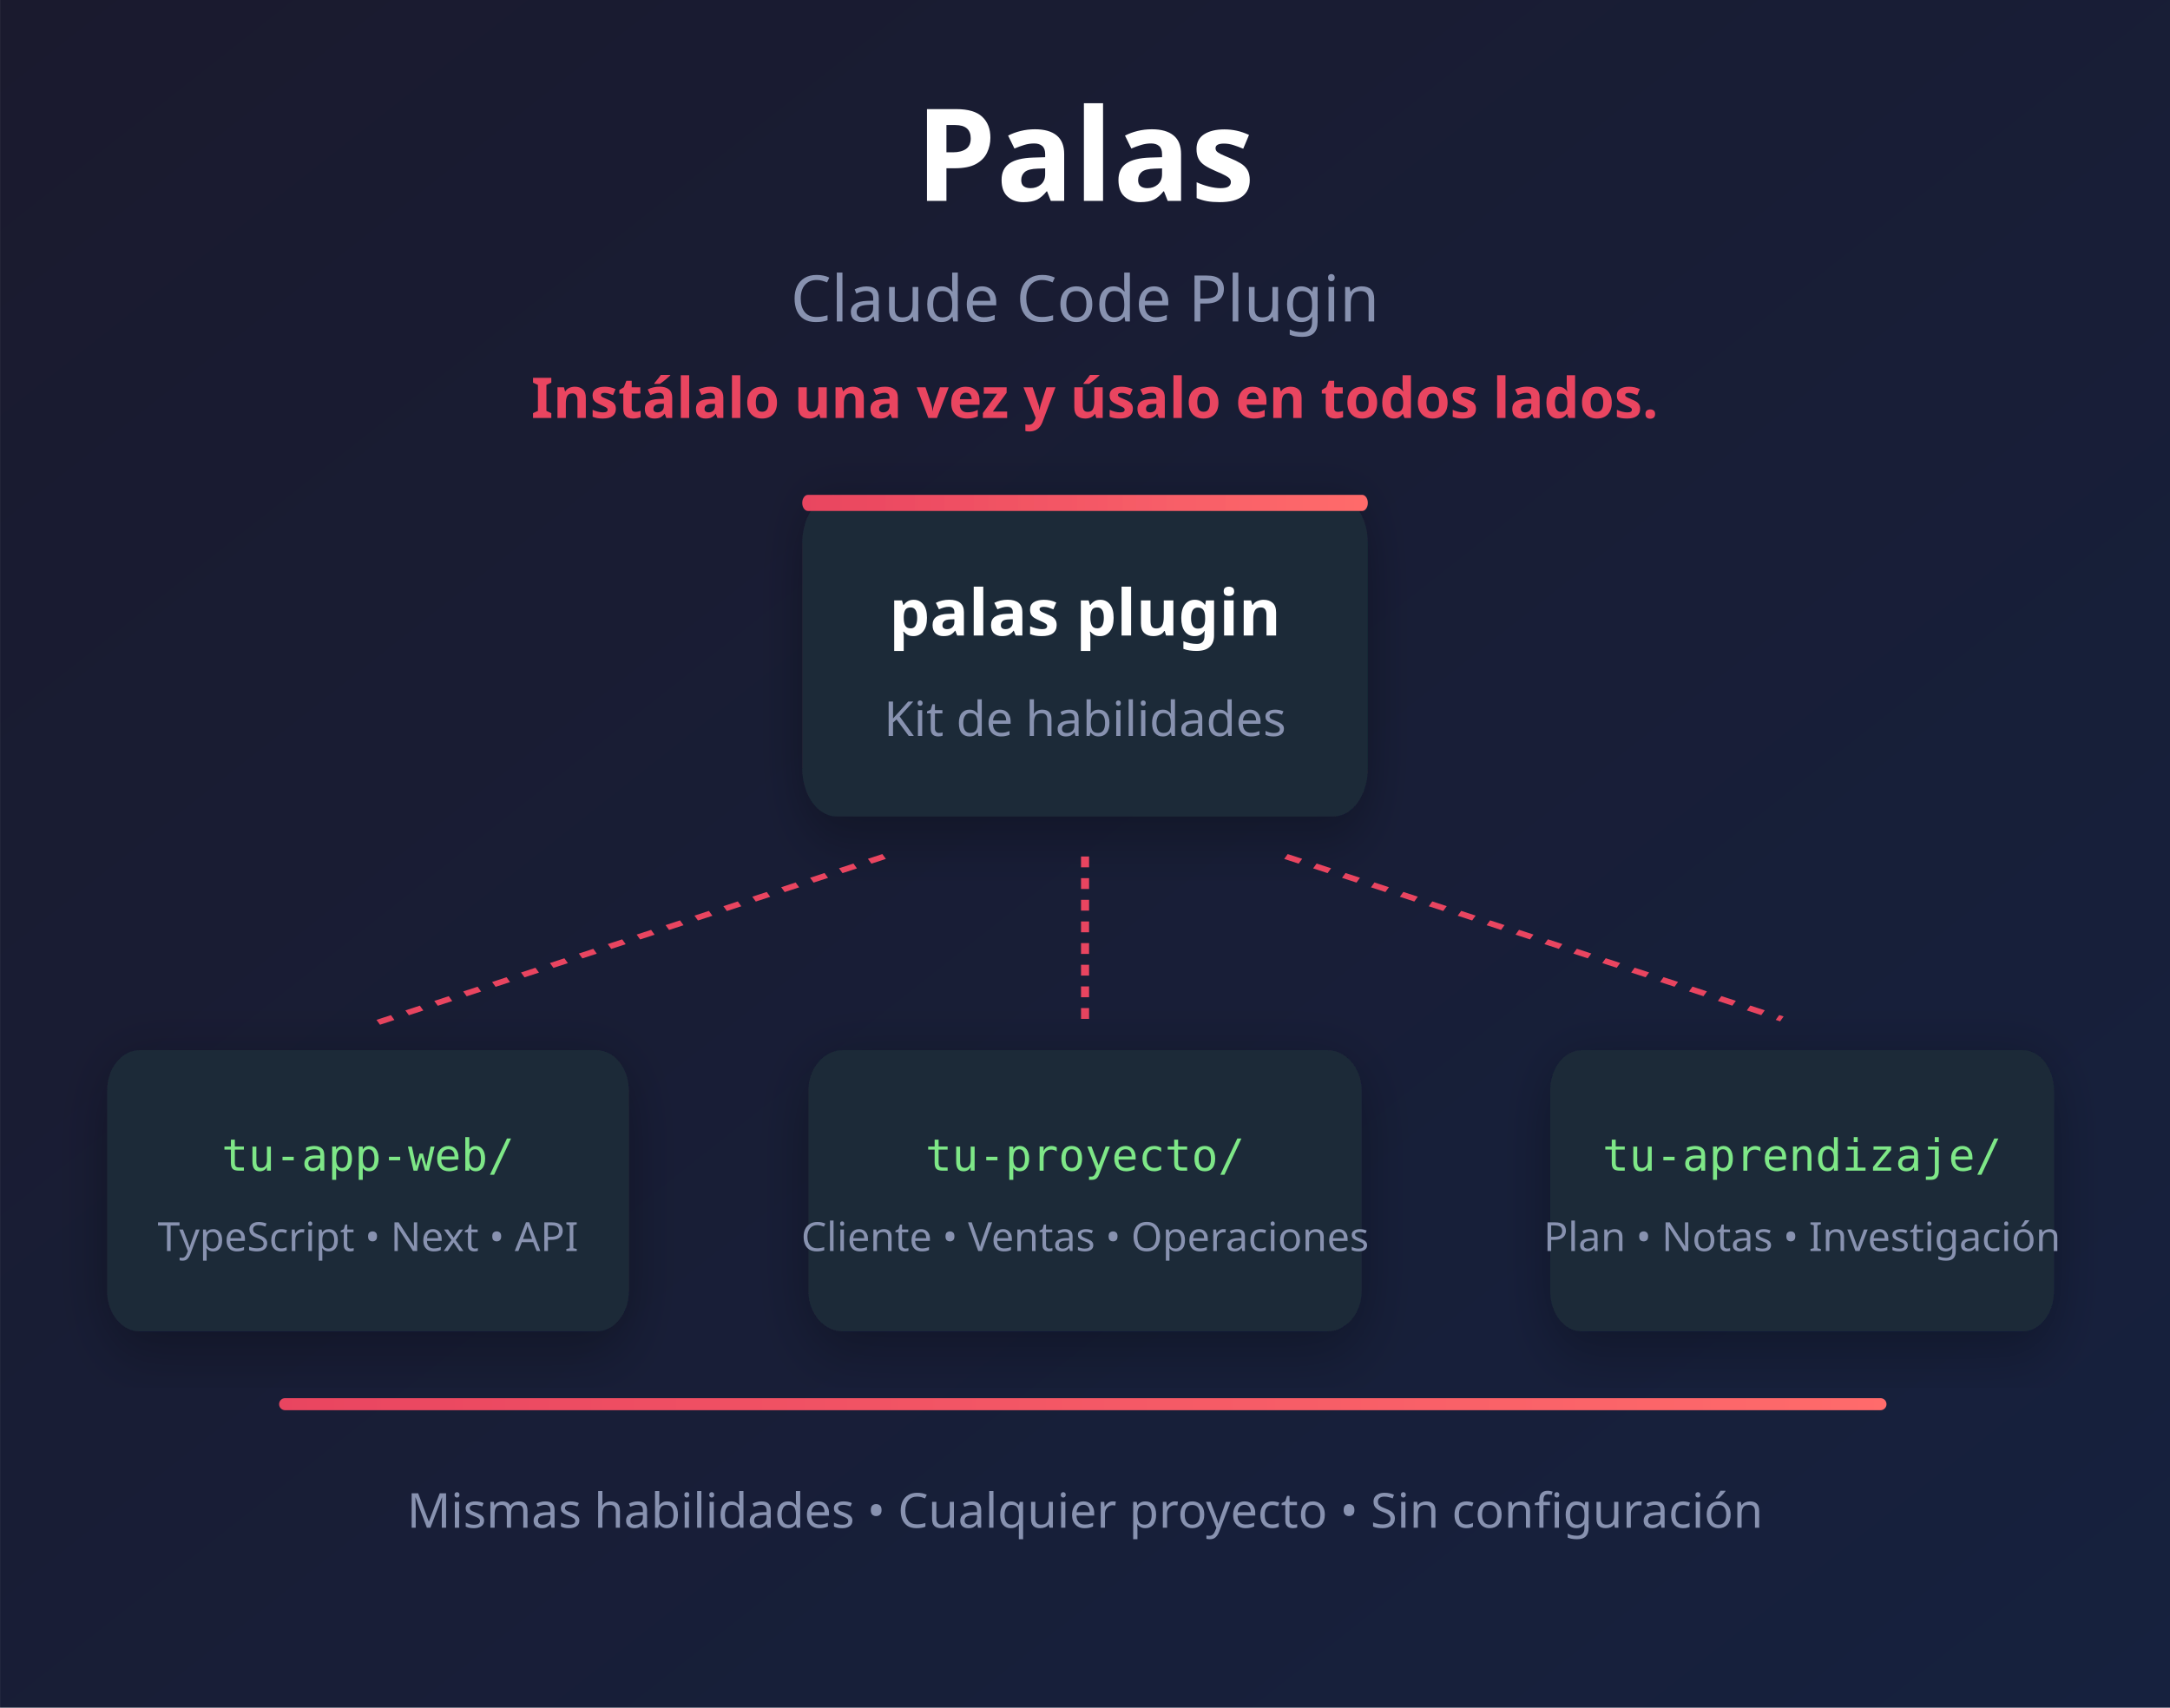
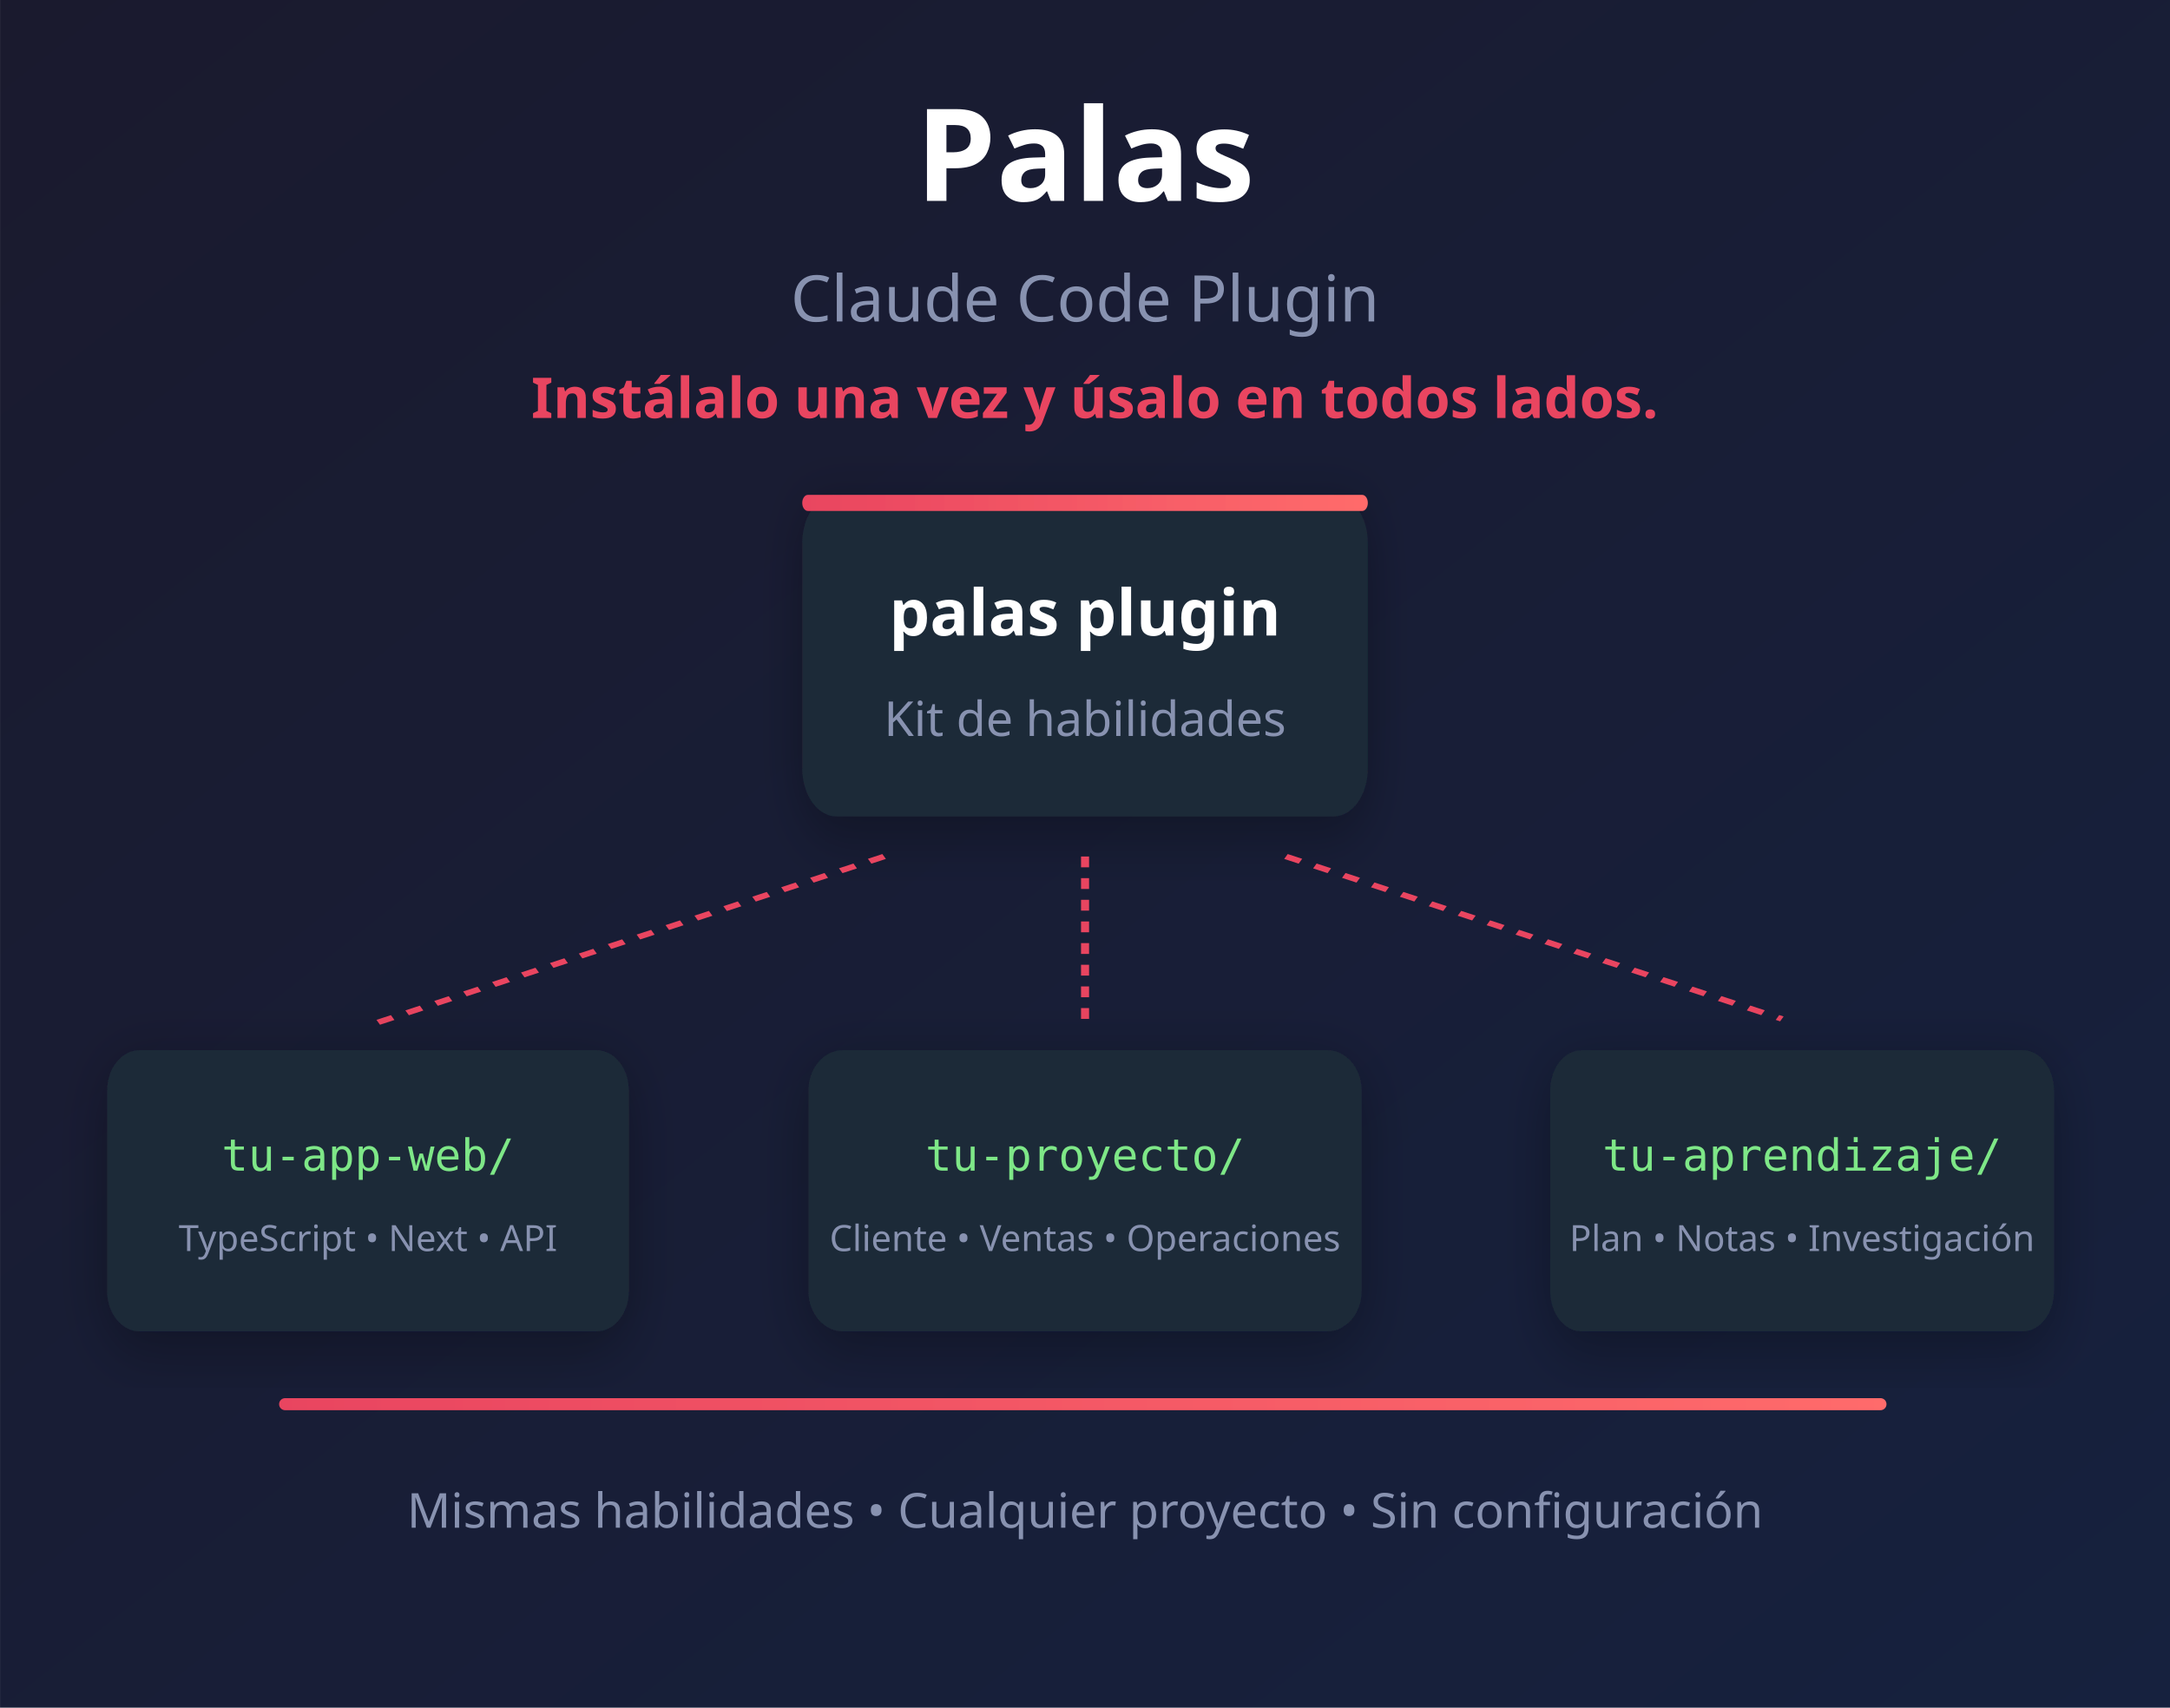
<svg xmlns="http://www.w3.org/2000/svg" viewBox="0 0 540 425">
  <defs>
    <linearGradient id="bg" x1="0%" y1="0%" x2="100%" y2="100%">
      <stop offset="0" style="stop-color:#1a1a2e" />
      <stop offset="1" style="stop-color:#16213e" />
    </linearGradient>
    <linearGradient id="accent" x1="0%" y1="0%" x2="100%" y2="0%">
      <stop offset="0" style="stop-color:#e94560" />
      <stop offset="1" style="stop-color:#ff6b6b" />
    </linearGradient>
    <filter id="shadow" x="-20%" y="-20%" width="140%" height="140%">
      <feDropShadow dx="0" dy="4" stdDeviation="8" flood-opacity="0.3" />
    </filter>
  </defs>
  <rect width="540" height="425" fill="url(#bg)" style="" x="0.01" />
  <text x="270.01" y="50" text-anchor="middle" fill="#ffffff" font-family="system-ui, sans-serif" font-size="32" font-weight="bold" style="white-space: pre; font-size: 32px;">Palas</text>
  <text x="270.01" y="80" text-anchor="middle" fill="#8892b0" font-family="system-ui, sans-serif" font-size="16" style="white-space: pre; font-size: 16px;">Claude Code Plugin</text>
  <text x="272.43" y="104.029" text-anchor="middle" fill="#e94560" font-family="system-ui, sans-serif" font-size="14" font-weight="bold" style="white-space: pre; font-size: 14px;">Instálalo una vez y úsalo en todos lados.</text>
  <g transform="matrix(1, 0, 0, 1, -129.9894, 0)">
    <g filter="url(#shadow)" transform="matrix(0.703681, 0, 0, 1, 118.5277, -26.83649)" style="">
      <rect x="300" y="150" width="200" height="80" rx="12" fill="#1f2937" />
      <rect x="300" y="150" width="200" height="4" rx="2" fill="url(#accent)" />
    </g>
    <text x="400" y="158.164" text-anchor="middle" fill="#ffffff" font-family="system-ui, sans-serif" font-size="16" font-weight="bold" style="white-space: pre; font-size: 16px;">palas plugin</text>
    <text x="400" y="183.164" text-anchor="middle" fill="#8892b0" font-family="system-ui, sans-serif" font-size="12" style="white-space: pre; font-size: 12px;">Kit de habilidades</text>
    <g style="" transform="matrix(1, 0, 0, 0.673665, 0, 69.56281)">
      <path d="M 350 213.164 L 223.241 274.841" stroke="#e94560" stroke-width="2" fill="none" stroke-dasharray="4,4" />
      <path d="M 400.001 213.164 L 400.001 273.164" stroke="#e94560" stroke-width="2" fill="none" stroke-dasharray="4,4" style="" />
      <path d="M 450 213.164 L 573.404 273.164" stroke="#e94560" stroke-width="2" fill="none" stroke-dasharray="4,4" />
    </g>
    <g filter="url(#shadow)" transform="matrix(0.811306, 0, 0, 1, 99.86799, -48.64109)" style="">
      <rect x="70" y="310" width="160" height="70" rx="10" fill="#1f2937" />
    </g>
    <text x="221.564" y="291.359" text-anchor="middle" fill="#7ee787" font-family="monospace" font-size="11" style="white-space: pre; font-size: 11px;">tu-app-web/</text>
-     <text x="221.564" y="311.359" text-anchor="middle" fill="#8892b0" font-family="system-ui, sans-serif" font-size="10" style="white-space: pre; font-size: 10px;">TypeScript • Next • API</text>
+     <text style="fill: rgb(136, 146, 176); font-family: system-ui, sans-serif; font-size: 9px; text-anchor: middle; white-space: pre;" x="221.564" y="311.359">TypeScript • Next • API</text>
    <g filter="url(#shadow)" transform="matrix(0.860227, 0, 0, 1, 55.90932, -48.64109)" style="">
      <rect x="320" y="310" width="160" height="70" rx="10" fill="#1f2937" />
    </g>
    <text x="400" y="291.359" text-anchor="middle" fill="#7ee787" font-family="monospace" font-size="11" style="white-space: pre; font-size: 11px;">tu-proyecto/</text>
-     <text x="400" y="311.359" text-anchor="middle" fill="#8892b0" font-family="system-ui, sans-serif" font-size="10" style="white-space: pre; font-size: 10px;">Cliente • Ventas • Operaciones</text>
+     <text style="fill: rgb(136, 146, 176); font-family: system-ui, sans-serif; font-size: 9px; text-anchor: middle; white-space: pre;" x="400" y="311.359">Cliente • Ventas • Operaciones</text>
    <g filter="url(#shadow)" transform="matrix(0.783351, 0, 0, 1, 69.25759, -48.64109)" style="">
      <rect x="570" y="310" width="160" height="70" rx="10" fill="#1f2937" />
    </g>
    <text x="578.436" y="291.359" text-anchor="middle" fill="#7ee787" font-family="monospace" font-size="11" style="white-space: pre; font-size: 11px;">tu-aprendizaje/</text>
-     <text x="578.436" y="311.359" text-anchor="middle" fill="#8892b0" font-family="system-ui, sans-serif" font-size="10" style="white-space: pre; font-size: 10px;">Plan • Notas • Investigación</text>
+     <text style="fill: rgb(136, 146, 176); font-family: system-ui, sans-serif; font-size: 9px; text-anchor: middle; white-space: pre;" x="578.436" y="311.359">Plan • Notas • Investigación</text>
    <rect x="199.441" y="347.973" width="400" height="3" rx="1.5" fill="url(#accent)" />
    <text x="400" y="380.209" text-anchor="middle" fill="#8892b0" font-family="system-ui, sans-serif" font-size="12" style="white-space: pre; font-size: 12px;">Mismas habilidades • Cualquier proyecto • Sin configuración</text>
  </g>
</svg>
